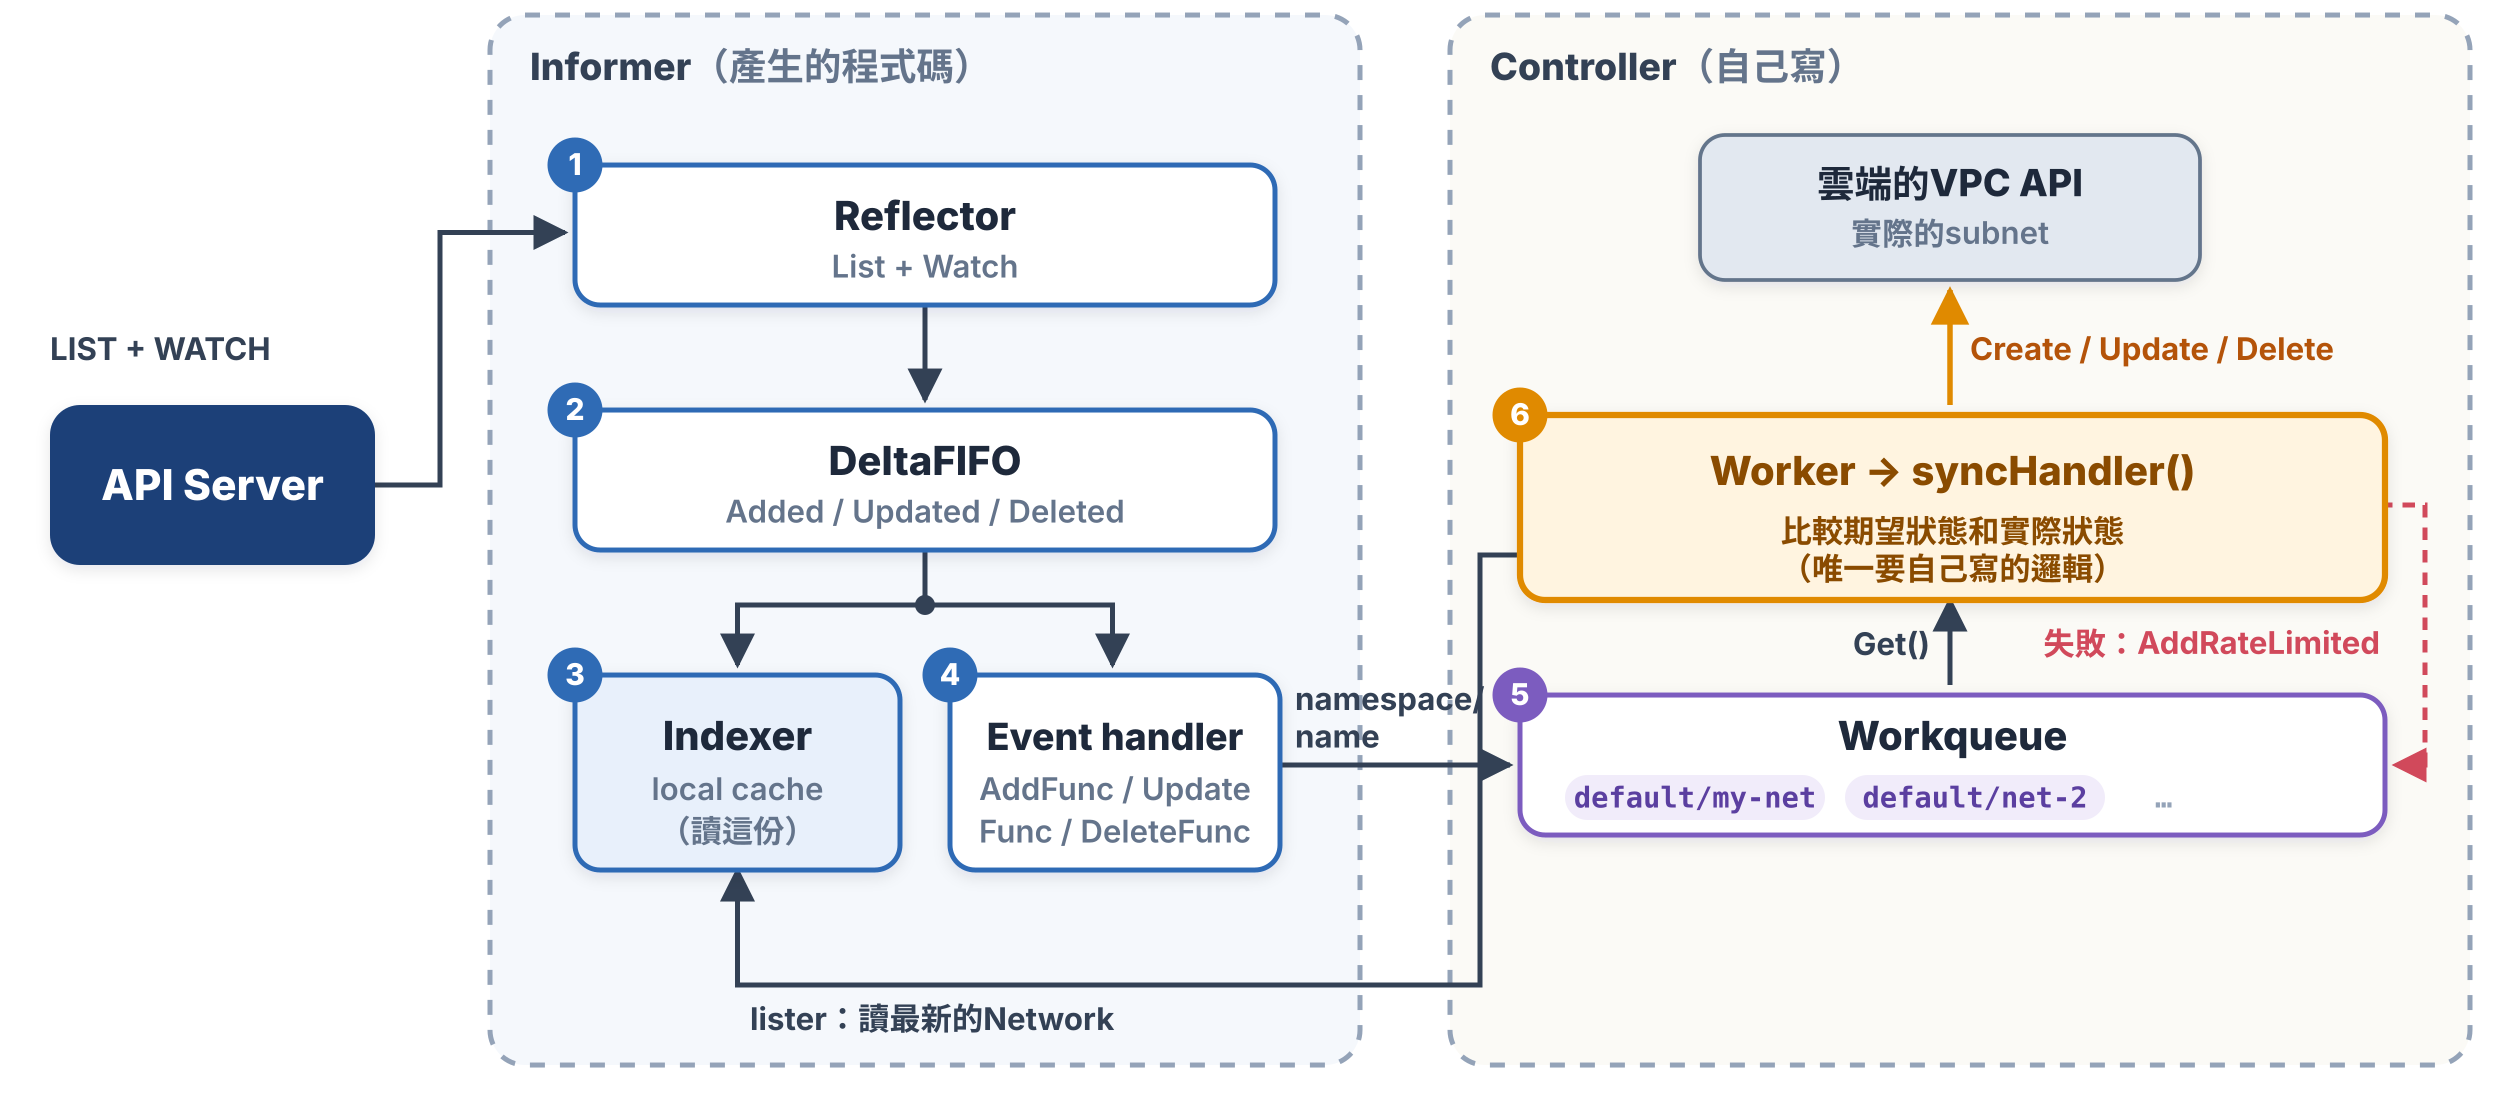
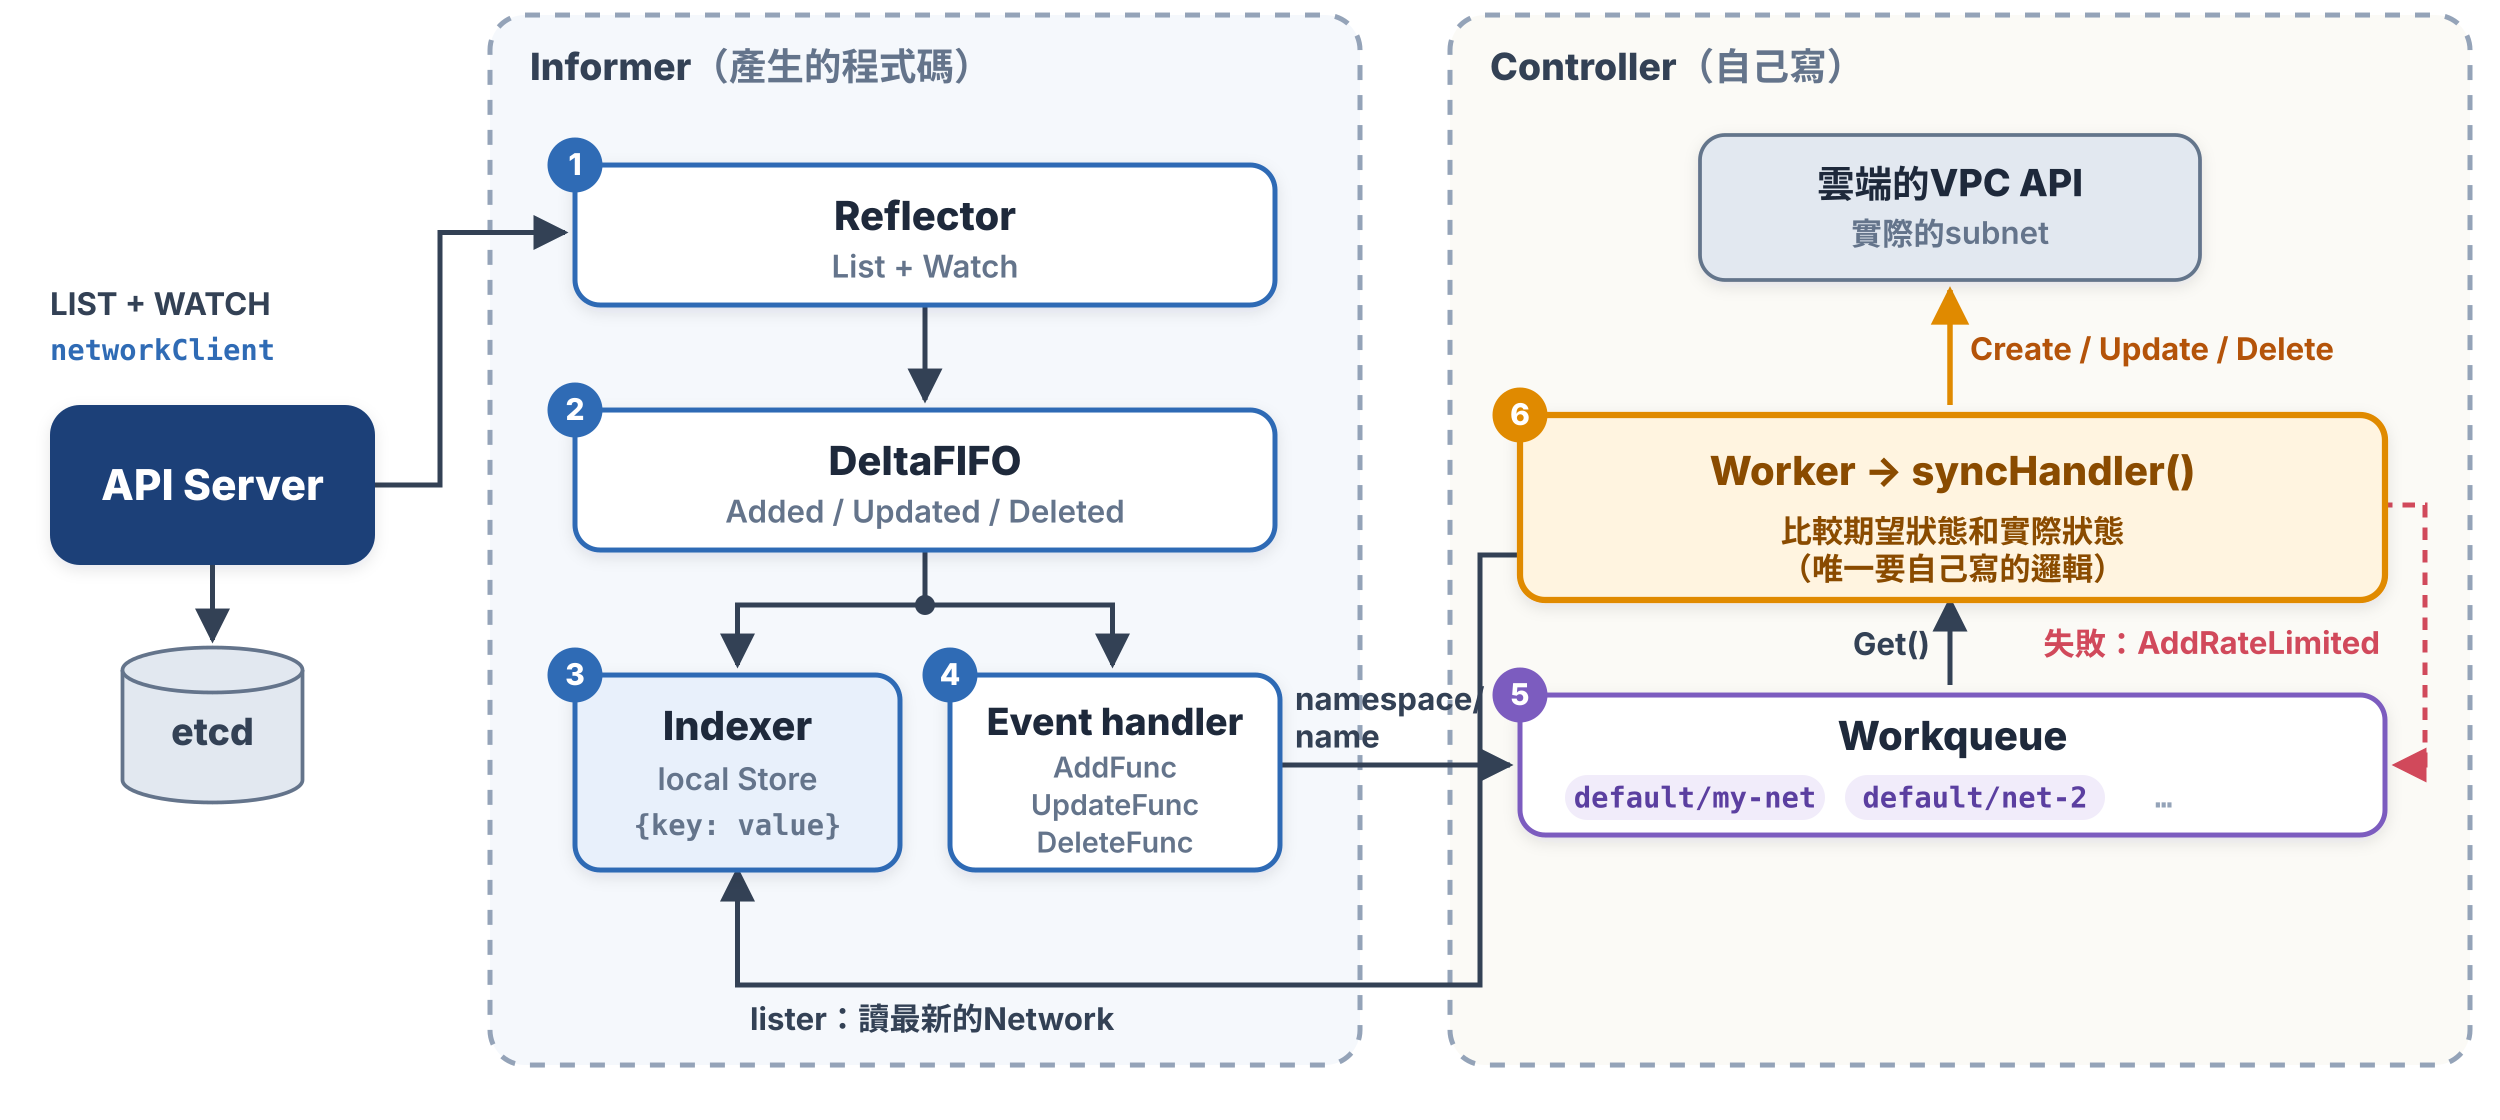
<svg xmlns="http://www.w3.org/2000/svg" viewBox="0 6 1000 448" font-family="Inter, Helvetica Neue, Helvetica, Arial, sans-serif">
  <defs>
    <marker id="cc-a" viewBox="0 0 10 10" refX="9" refY="5" markerWidth="7" markerHeight="7" orient="auto-start-reverse">
      <path d="M0 0 L10 5 L0 10 z" fill="#334155" />
    </marker>
    <marker id="cc-r" viewBox="0 0 10 10" refX="9" refY="5" markerWidth="7" markerHeight="7" orient="auto-start-reverse">
      <path d="M0 0 L10 5 L0 10 z" fill="#d1495b" />
    </marker>
    <marker id="cc-o" viewBox="0 0 10 10" refX="9" refY="5" markerWidth="7" markerHeight="7" orient="auto-start-reverse">
      <path d="M0 0 L10 5 L0 10 z" fill="#e08a00" />
    </marker>
    <filter id="cc-sh" x="-10%" y="-10%" width="120%" height="140%">
      <feDropShadow dx="0" dy="2" stdDeviation="3" flood-color="#0f172a" flood-opacity="0.10" />
    </filter>
  </defs>
  <rect y="0" width="1000" height="460" fill="#ffffff" />
  <rect x="196" y="12" width="348" height="420" rx="14" fill="#f5f8fc" stroke="#94a3b8" stroke-width="2" stroke-dasharray="6 6" />
  <text x="212" y="38" font-size="15" font-weight="800" fill="#334155">Informer<tspan font-weight="600" fill="#64748b">（產生的程式碼）</tspan>
  </text>
  <rect x="580" y="12" width="408" height="420" rx="14" fill="#fbfaf6" stroke="#94a3b8" stroke-width="2" stroke-dasharray="6 6" />
  <text x="596" y="38" font-size="15" font-weight="800" fill="#334155">Controller<tspan font-weight="600" fill="#64748b">（自己寫）</tspan>
  </text>
  <g fill="none" stroke="#334155" stroke-width="2">
    <path d="M150 200 H 176 V 99 H 226" marker-end="url(#cc-a)" />
    <path d="M370 128 V 166" marker-end="url(#cc-a)" />
    <path d="M370 226 V 248 H 295 V 272" marker-end="url(#cc-a)" />
    <path d="M370 248 H 445 V 272" marker-end="url(#cc-a)" />
    <path d="M512 312 H 604" marker-end="url(#cc-a)" />
    <path d="M780 280 V 246" marker-end="url(#cc-a)" />
    <path d="M608 228 H 592 V 400 H 295 V 354" marker-end="url(#cc-a)" />
  </g>
  <path d="M780 168 V 122" fill="none" stroke="#e08a00" stroke-width="2.2" marker-end="url(#cc-o)" />
  <path d="M952 208 H 970 V 312 H 958" fill="none" stroke="#d1495b" stroke-width="2" stroke-dasharray="5 4" marker-end="url(#cc-r)" />
  <circle cx="370" cy="248" r="4" fill="#334155" />
  <g filter="url(#cc-sh)">
    <rect x="20" y="168" width="130" height="64" rx="12" fill="#1a3f78" />
    <rect x="230" y="72" width="280" height="56" rx="10" fill="#ffffff" stroke="#2f6bb5" stroke-width="2" />
    <rect x="230" y="170" width="280" height="56" rx="10" fill="#ffffff" stroke="#2f6bb5" stroke-width="2" />
    <rect x="230" y="276" width="130" height="78" rx="10" fill="#e8f0fb" stroke="#2f6bb5" stroke-width="2" />
    <rect x="380" y="276" width="132" height="78" rx="10" fill="#ffffff" stroke="#2f6bb5" stroke-width="2" />
    <rect x="608" y="284" width="346" height="56" rx="10" fill="#ffffff" stroke="#7c5cbf" stroke-width="2" />
    <rect x="608" y="172" width="346" height="74" rx="10" fill="#fff4e0" stroke="#e08a00" stroke-width="2.5" />
    <rect x="680" y="60" width="200" height="58" rx="10" fill="#e2e8f0" stroke="#64748b" stroke-width="1.5" />
  </g>
  <g font-weight="800" fill="#1e293b" text-anchor="middle">
    <text x="85" y="206" font-size="17" fill="#ffffff">API Server</text>
    <text x="370" y="98" font-size="16">Reflector</text>
    <text x="370" y="196" font-size="16">DeltaFIFO</text>
-     <text x="295" y="306" font-size="16">Indexer</text>
-     <text x="446" y="306" font-size="15">Event handler</text>
+     <text x="295" y="302" font-size="16">Indexer</text>
+     <text x="446" y="300" font-size="15">Event handler</text>
    <text x="781" y="306" font-size="16">Workqueue</text>
    <text x="781" y="200" font-size="16" fill="#8a4b00">Worker → syncHandler()</text>
    <text x="780" y="85" font-size="15">雲端的VPC API</text>
  </g>
  <g font-size="12.5" font-weight="600" fill="#64748b" text-anchor="middle">
    <text x="370" y="117">List + Watch</text>
    <text x="370" y="215">Added / Updated / Deleted</text>
-     <text x="295" y="326">local cache</text>
-     <text x="295" y="343">（讀這份）</text>
-     <text x="446" y="326">AddFunc / Update</text>
-     <text x="446" y="343">Func / DeleteFunc</text>
+     <text x="295" y="322">local Store</text>
+     <text x="295" y="340" font-family="SFMono-Regular, Menlo, monospace" font-size="11.5">{key: value}</text>
+     <text x="446" y="317" font-size="11.5">AddFunc</text>
+     <text x="446" y="332" font-size="11.5">UpdateFunc</text>
+     <text x="446" y="347" font-size="11.5">DeleteFunc</text>
    <text x="781" y="223" fill="#8a4b00">比較期望狀態和實際狀態</text>
    <text x="781" y="238" fill="#8a4b00">（唯一要自己寫的邏輯）</text>
    <text x="780" y="104">實際的subnet</text>
  </g>
  <g font-size="11.5" font-weight="700" font-family="SFMono-Regular, Menlo, monospace" fill="#5b3fa0">
    <rect x="626" y="316" width="104" height="18" rx="9" fill="#f1ecfa" />
    <text x="678" y="329" text-anchor="middle">default/my-net</text>
    <rect x="738" y="316" width="104" height="18" rx="9" fill="#f1ecfa" />
    <text x="790" y="329" text-anchor="middle">default/net-2</text>
    <text x="862" y="329" fill="#94a3b8">…</text>
  </g>
  <g font-size="12.5" font-weight="700" fill="#334155">
-     <text x="20" y="150">LIST + WATCH</text>
+     <text x="20" y="132">LIST + WATCH</text>
+     <text x="20" y="150" font-family="SFMono-Regular, Menlo, monospace" font-size="11.5" fill="#2f6bb5">networkClient</text>
    <text x="518" y="290">namespace/</text>
    <text x="518" y="305">name</text>
    <text x="772" y="268" text-anchor="end">Get()</text>
    <text x="300" y="418">lister：讀最新的Network</text>
    <text x="788" y="150" fill="#b45309">Create / Update / Delete</text>
    <text x="952" y="268" fill="#d1495b" text-anchor="end">失敗：AddRateLimited</text>
  </g>
+   <path d="M85 232 V 262" fill="none" stroke="#334155" stroke-width="2" marker-end="url(#cc-a)" />
+   <g fill="#e2e8f0" stroke="#64748b" stroke-width="1.5">
+     <path d="M49 274 V 318 A36 9 0 0 0 121 318 V 274" />
+     <ellipse cx="85" cy="274" rx="36" ry="9" />
+   </g>
+   <text x="85" y="304" font-size="15" font-weight="800" fill="#334155" text-anchor="middle">etcd</text>
  <g font-size="12" font-weight="800" fill="#ffffff" text-anchor="middle">
    <circle cx="230" cy="72" r="11" fill="#2f6bb5" />
    <text x="230" y="76">1</text>
    <circle cx="230" cy="170" r="11" fill="#2f6bb5" />
    <text x="230" y="174">2</text>
    <circle cx="230" cy="276" r="11" fill="#2f6bb5" />
    <text x="230" y="280">3</text>
    <circle cx="380" cy="276" r="11" fill="#2f6bb5" />
    <text x="380" y="280">4</text>
    <circle cx="608" cy="284" r="11" fill="#7c5cbf" />
    <text x="608" y="288">5</text>
    <circle cx="608" cy="172" r="11" fill="#e08a00" />
    <text x="608" y="176">6</text>
  </g>
</svg>
